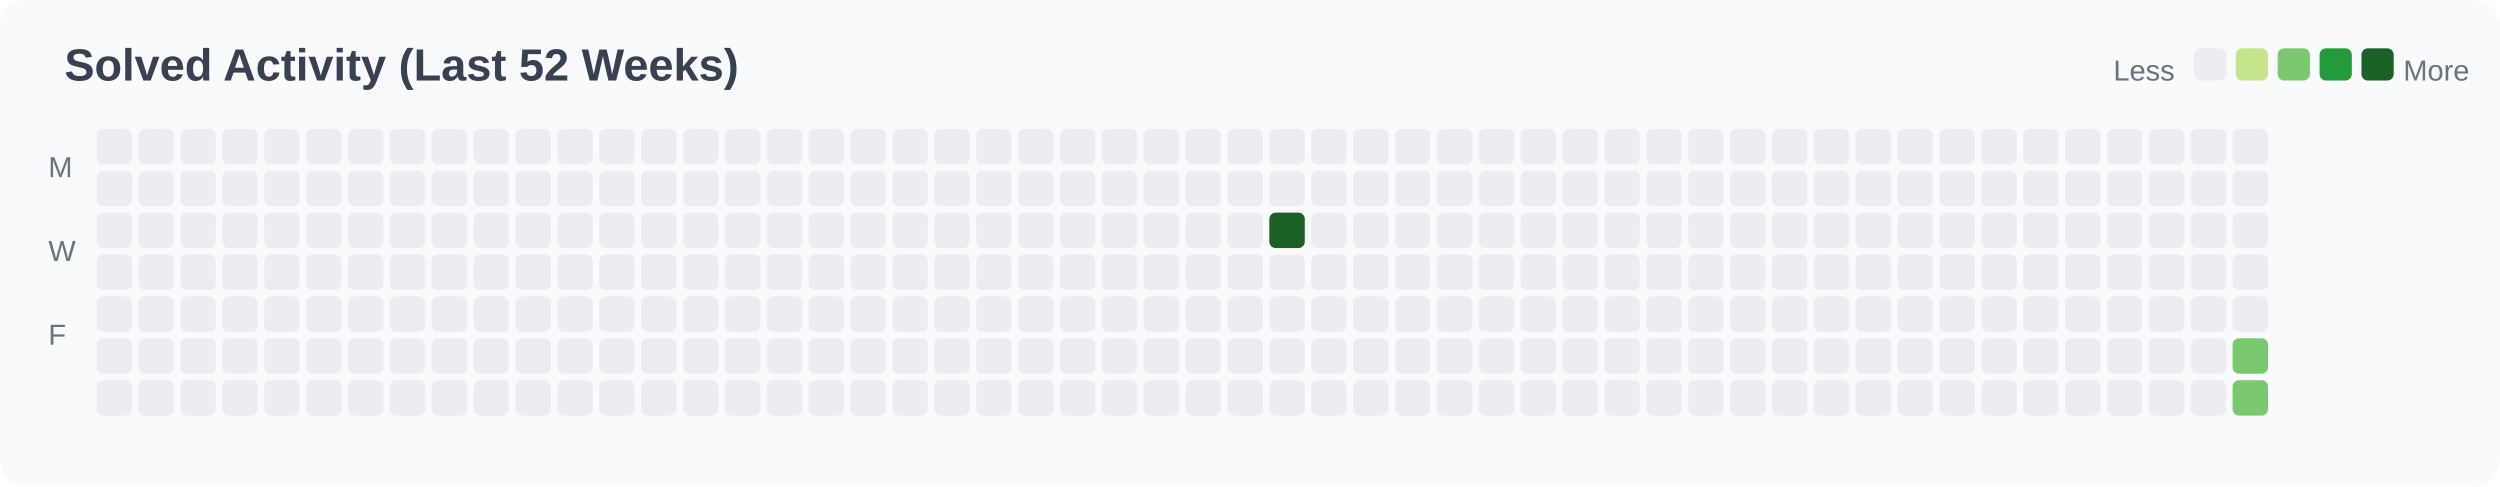
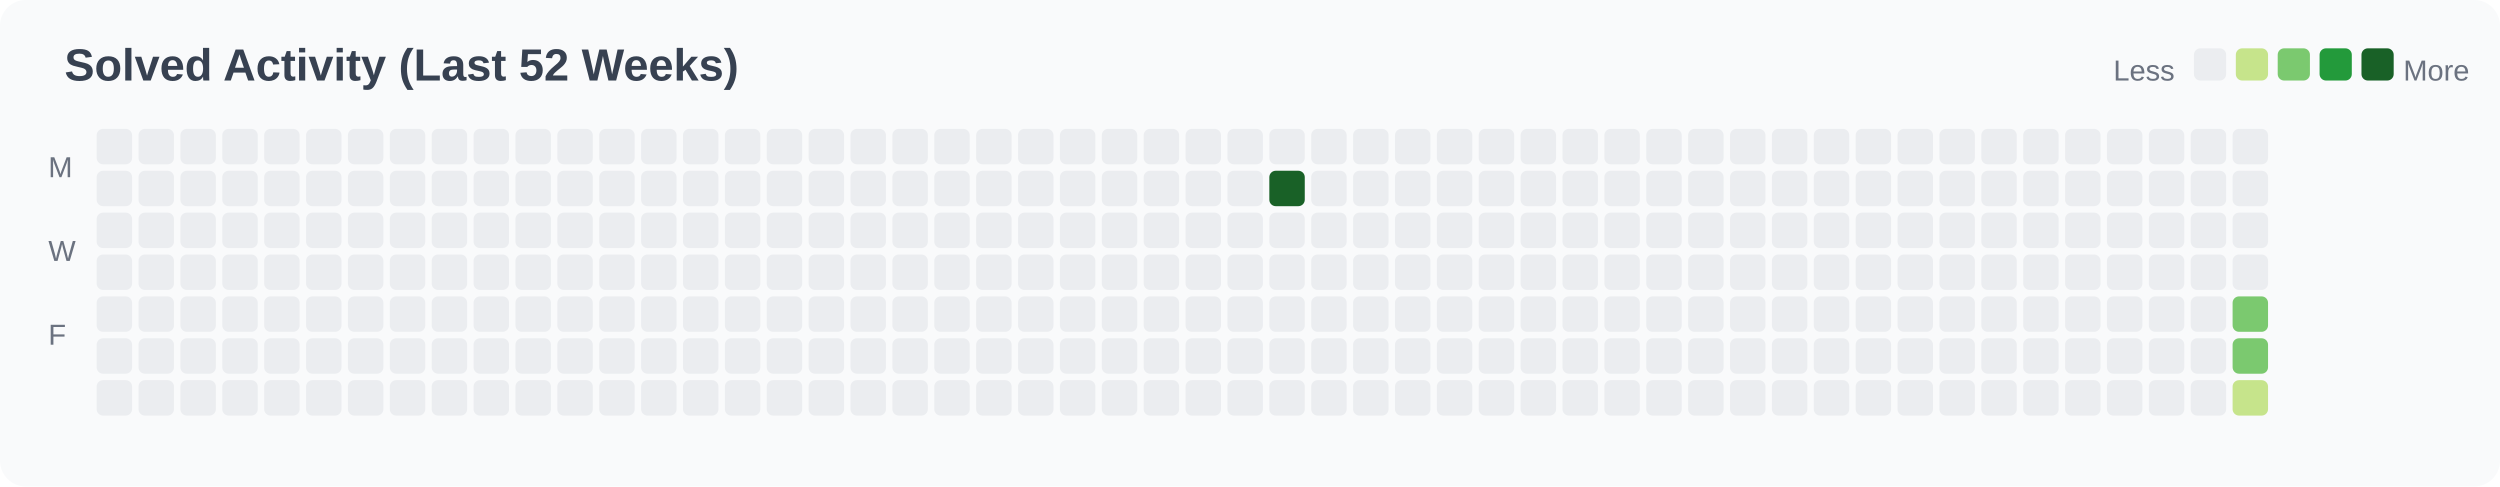
<svg xmlns="http://www.w3.org/2000/svg" width="776" height="151" viewBox="0 0 776 151">
  <style>
    .bg-panel { fill: #f9fafb; }
    .text-primary { fill: #374151; }
    .text-secondary { fill: #6b7280; }
    .activity-0 { fill: #ebedf0; }
    .activity-1 { fill: #c6e48b; }
    .activity-2 { fill: #7bc96f; }
    .activity-3 { fill: #239a3b; }
    .activity-4 { fill: #196127; }

    @media (prefers-color-scheme: dark) {
      .bg-panel { fill: #1f2937; }
      .text-primary { fill: #f9fafb; }
      .text-secondary { fill: #9ca3af; }
      .activity-0 { fill: #374151; }
      .activity-1 { fill: #365314; }
      .activity-2 { fill: #4d7c0f; }
      .activity-3 { fill: #65a30d; }
      .activity-4 { fill: #84cc16; }
    }
  </style>
  <rect width="776" height="151" class="bg-panel" rx="8" />
  <text x="20" y="25" font-family="Arial, sans-serif" font-size="14" font-weight="bold" class="text-primary">
    Solved Activity (Last 52 Weeks)
  </text>
  <text x="15" y="55" font-family="Arial, sans-serif" font-size="9" class="text-secondary">M</text>
  <text x="15" y="81" font-family="Arial, sans-serif" font-size="9" class="text-secondary">W</text>
  <text x="15" y="107" font-family="Arial, sans-serif" font-size="9" class="text-secondary">F</text>
  <rect x="30" y="40" width="11" height="11" class="activity-0" rx="2" />
  <rect x="30" y="53" width="11" height="11" class="activity-0" rx="2" />
  <rect x="30" y="66" width="11" height="11" class="activity-0" rx="2" />
  <rect x="30" y="79" width="11" height="11" class="activity-0" rx="2" />
  <rect x="30" y="92" width="11" height="11" class="activity-0" rx="2" />
  <rect x="30" y="105" width="11" height="11" class="activity-0" rx="2" />
  <rect x="30" y="118" width="11" height="11" class="activity-0" rx="2" />
  <rect x="43" y="40" width="11" height="11" class="activity-0" rx="2" />
  <rect x="43" y="53" width="11" height="11" class="activity-0" rx="2" />
  <rect x="43" y="66" width="11" height="11" class="activity-0" rx="2" />
  <rect x="43" y="79" width="11" height="11" class="activity-0" rx="2" />
  <rect x="43" y="92" width="11" height="11" class="activity-0" rx="2" />
  <rect x="43" y="105" width="11" height="11" class="activity-0" rx="2" />
  <rect x="43" y="118" width="11" height="11" class="activity-0" rx="2" />
  <rect x="56" y="40" width="11" height="11" class="activity-0" rx="2" />
  <rect x="56" y="53" width="11" height="11" class="activity-0" rx="2" />
  <rect x="56" y="66" width="11" height="11" class="activity-0" rx="2" />
  <rect x="56" y="79" width="11" height="11" class="activity-0" rx="2" />
  <rect x="56" y="92" width="11" height="11" class="activity-0" rx="2" />
  <rect x="56" y="105" width="11" height="11" class="activity-0" rx="2" />
  <rect x="56" y="118" width="11" height="11" class="activity-0" rx="2" />
  <rect x="69" y="40" width="11" height="11" class="activity-0" rx="2" />
  <rect x="69" y="53" width="11" height="11" class="activity-0" rx="2" />
  <rect x="69" y="66" width="11" height="11" class="activity-0" rx="2" />
  <rect x="69" y="79" width="11" height="11" class="activity-0" rx="2" />
  <rect x="69" y="92" width="11" height="11" class="activity-0" rx="2" />
  <rect x="69" y="105" width="11" height="11" class="activity-0" rx="2" />
  <rect x="69" y="118" width="11" height="11" class="activity-0" rx="2" />
  <rect x="82" y="40" width="11" height="11" class="activity-0" rx="2" />
  <rect x="82" y="53" width="11" height="11" class="activity-0" rx="2" />
  <rect x="82" y="66" width="11" height="11" class="activity-0" rx="2" />
  <rect x="82" y="79" width="11" height="11" class="activity-0" rx="2" />
  <rect x="82" y="92" width="11" height="11" class="activity-0" rx="2" />
  <rect x="82" y="105" width="11" height="11" class="activity-0" rx="2" />
  <rect x="82" y="118" width="11" height="11" class="activity-0" rx="2" />
  <rect x="95" y="40" width="11" height="11" class="activity-0" rx="2" />
  <rect x="95" y="53" width="11" height="11" class="activity-0" rx="2" />
  <rect x="95" y="66" width="11" height="11" class="activity-0" rx="2" />
  <rect x="95" y="79" width="11" height="11" class="activity-0" rx="2" />
  <rect x="95" y="92" width="11" height="11" class="activity-0" rx="2" />
  <rect x="95" y="105" width="11" height="11" class="activity-0" rx="2" />
  <rect x="95" y="118" width="11" height="11" class="activity-0" rx="2" />
  <rect x="108" y="40" width="11" height="11" class="activity-0" rx="2" />
  <rect x="108" y="53" width="11" height="11" class="activity-0" rx="2" />
  <rect x="108" y="66" width="11" height="11" class="activity-0" rx="2" />
  <rect x="108" y="79" width="11" height="11" class="activity-0" rx="2" />
  <rect x="108" y="92" width="11" height="11" class="activity-0" rx="2" />
  <rect x="108" y="105" width="11" height="11" class="activity-0" rx="2" />
  <rect x="108" y="118" width="11" height="11" class="activity-0" rx="2" />
  <rect x="121" y="40" width="11" height="11" class="activity-0" rx="2" />
  <rect x="121" y="53" width="11" height="11" class="activity-0" rx="2" />
  <rect x="121" y="66" width="11" height="11" class="activity-0" rx="2" />
  <rect x="121" y="79" width="11" height="11" class="activity-0" rx="2" />
  <rect x="121" y="92" width="11" height="11" class="activity-0" rx="2" />
  <rect x="121" y="105" width="11" height="11" class="activity-0" rx="2" />
  <rect x="121" y="118" width="11" height="11" class="activity-0" rx="2" />
  <rect x="134" y="40" width="11" height="11" class="activity-0" rx="2" />
  <rect x="134" y="53" width="11" height="11" class="activity-0" rx="2" />
  <rect x="134" y="66" width="11" height="11" class="activity-0" rx="2" />
  <rect x="134" y="79" width="11" height="11" class="activity-0" rx="2" />
  <rect x="134" y="92" width="11" height="11" class="activity-0" rx="2" />
  <rect x="134" y="105" width="11" height="11" class="activity-0" rx="2" />
  <rect x="134" y="118" width="11" height="11" class="activity-0" rx="2" />
  <rect x="147" y="40" width="11" height="11" class="activity-0" rx="2" />
  <rect x="147" y="53" width="11" height="11" class="activity-0" rx="2" />
  <rect x="147" y="66" width="11" height="11" class="activity-0" rx="2" />
  <rect x="147" y="79" width="11" height="11" class="activity-0" rx="2" />
  <rect x="147" y="92" width="11" height="11" class="activity-0" rx="2" />
  <rect x="147" y="105" width="11" height="11" class="activity-0" rx="2" />
  <rect x="147" y="118" width="11" height="11" class="activity-0" rx="2" />
  <rect x="160" y="40" width="11" height="11" class="activity-0" rx="2" />
  <rect x="160" y="53" width="11" height="11" class="activity-0" rx="2" />
  <rect x="160" y="66" width="11" height="11" class="activity-0" rx="2" />
  <rect x="160" y="79" width="11" height="11" class="activity-0" rx="2" />
  <rect x="160" y="92" width="11" height="11" class="activity-0" rx="2" />
  <rect x="160" y="105" width="11" height="11" class="activity-0" rx="2" />
  <rect x="160" y="118" width="11" height="11" class="activity-0" rx="2" />
  <rect x="173" y="40" width="11" height="11" class="activity-0" rx="2" />
  <rect x="173" y="53" width="11" height="11" class="activity-0" rx="2" />
  <rect x="173" y="66" width="11" height="11" class="activity-0" rx="2" />
  <rect x="173" y="79" width="11" height="11" class="activity-0" rx="2" />
  <rect x="173" y="92" width="11" height="11" class="activity-0" rx="2" />
  <rect x="173" y="105" width="11" height="11" class="activity-0" rx="2" />
  <rect x="173" y="118" width="11" height="11" class="activity-0" rx="2" />
  <rect x="186" y="40" width="11" height="11" class="activity-0" rx="2" />
  <rect x="186" y="53" width="11" height="11" class="activity-0" rx="2" />
  <rect x="186" y="66" width="11" height="11" class="activity-0" rx="2" />
  <rect x="186" y="79" width="11" height="11" class="activity-0" rx="2" />
  <rect x="186" y="92" width="11" height="11" class="activity-0" rx="2" />
  <rect x="186" y="105" width="11" height="11" class="activity-0" rx="2" />
  <rect x="186" y="118" width="11" height="11" class="activity-0" rx="2" />
  <rect x="199" y="40" width="11" height="11" class="activity-0" rx="2" />
  <rect x="199" y="53" width="11" height="11" class="activity-0" rx="2" />
  <rect x="199" y="66" width="11" height="11" class="activity-0" rx="2" />
  <rect x="199" y="79" width="11" height="11" class="activity-0" rx="2" />
  <rect x="199" y="92" width="11" height="11" class="activity-0" rx="2" />
  <rect x="199" y="105" width="11" height="11" class="activity-0" rx="2" />
  <rect x="199" y="118" width="11" height="11" class="activity-0" rx="2" />
  <rect x="212" y="40" width="11" height="11" class="activity-0" rx="2" />
  <rect x="212" y="53" width="11" height="11" class="activity-0" rx="2" />
  <rect x="212" y="66" width="11" height="11" class="activity-0" rx="2" />
  <rect x="212" y="79" width="11" height="11" class="activity-0" rx="2" />
  <rect x="212" y="92" width="11" height="11" class="activity-0" rx="2" />
  <rect x="212" y="105" width="11" height="11" class="activity-0" rx="2" />
  <rect x="212" y="118" width="11" height="11" class="activity-0" rx="2" />
  <rect x="225" y="40" width="11" height="11" class="activity-0" rx="2" />
  <rect x="225" y="53" width="11" height="11" class="activity-0" rx="2" />
  <rect x="225" y="66" width="11" height="11" class="activity-0" rx="2" />
  <rect x="225" y="79" width="11" height="11" class="activity-0" rx="2" />
  <rect x="225" y="92" width="11" height="11" class="activity-0" rx="2" />
  <rect x="225" y="105" width="11" height="11" class="activity-0" rx="2" />
  <rect x="225" y="118" width="11" height="11" class="activity-0" rx="2" />
  <rect x="238" y="40" width="11" height="11" class="activity-0" rx="2" />
  <rect x="238" y="53" width="11" height="11" class="activity-0" rx="2" />
  <rect x="238" y="66" width="11" height="11" class="activity-0" rx="2" />
  <rect x="238" y="79" width="11" height="11" class="activity-0" rx="2" />
  <rect x="238" y="92" width="11" height="11" class="activity-0" rx="2" />
  <rect x="238" y="105" width="11" height="11" class="activity-0" rx="2" />
  <rect x="238" y="118" width="11" height="11" class="activity-0" rx="2" />
  <rect x="251" y="40" width="11" height="11" class="activity-0" rx="2" />
  <rect x="251" y="53" width="11" height="11" class="activity-0" rx="2" />
  <rect x="251" y="66" width="11" height="11" class="activity-0" rx="2" />
  <rect x="251" y="79" width="11" height="11" class="activity-0" rx="2" />
  <rect x="251" y="92" width="11" height="11" class="activity-0" rx="2" />
  <rect x="251" y="105" width="11" height="11" class="activity-0" rx="2" />
  <rect x="251" y="118" width="11" height="11" class="activity-0" rx="2" />
  <rect x="264" y="40" width="11" height="11" class="activity-0" rx="2" />
  <rect x="264" y="53" width="11" height="11" class="activity-0" rx="2" />
  <rect x="264" y="66" width="11" height="11" class="activity-0" rx="2" />
  <rect x="264" y="79" width="11" height="11" class="activity-0" rx="2" />
  <rect x="264" y="92" width="11" height="11" class="activity-0" rx="2" />
  <rect x="264" y="105" width="11" height="11" class="activity-0" rx="2" />
  <rect x="264" y="118" width="11" height="11" class="activity-0" rx="2" />
  <rect x="277" y="40" width="11" height="11" class="activity-0" rx="2" />
  <rect x="277" y="53" width="11" height="11" class="activity-0" rx="2" />
  <rect x="277" y="66" width="11" height="11" class="activity-0" rx="2" />
  <rect x="277" y="79" width="11" height="11" class="activity-0" rx="2" />
  <rect x="277" y="92" width="11" height="11" class="activity-0" rx="2" />
  <rect x="277" y="105" width="11" height="11" class="activity-0" rx="2" />
  <rect x="277" y="118" width="11" height="11" class="activity-0" rx="2" />
  <rect x="290" y="40" width="11" height="11" class="activity-0" rx="2" />
  <rect x="290" y="53" width="11" height="11" class="activity-0" rx="2" />
  <rect x="290" y="66" width="11" height="11" class="activity-0" rx="2" />
  <rect x="290" y="79" width="11" height="11" class="activity-0" rx="2" />
  <rect x="290" y="92" width="11" height="11" class="activity-0" rx="2" />
  <rect x="290" y="105" width="11" height="11" class="activity-0" rx="2" />
  <rect x="290" y="118" width="11" height="11" class="activity-0" rx="2" />
  <rect x="303" y="40" width="11" height="11" class="activity-0" rx="2" />
  <rect x="303" y="53" width="11" height="11" class="activity-0" rx="2" />
  <rect x="303" y="66" width="11" height="11" class="activity-0" rx="2" />
  <rect x="303" y="79" width="11" height="11" class="activity-0" rx="2" />
  <rect x="303" y="92" width="11" height="11" class="activity-0" rx="2" />
  <rect x="303" y="105" width="11" height="11" class="activity-0" rx="2" />
  <rect x="303" y="118" width="11" height="11" class="activity-0" rx="2" />
  <rect x="316" y="40" width="11" height="11" class="activity-0" rx="2" />
  <rect x="316" y="53" width="11" height="11" class="activity-0" rx="2" />
  <rect x="316" y="66" width="11" height="11" class="activity-0" rx="2" />
  <rect x="316" y="79" width="11" height="11" class="activity-0" rx="2" />
  <rect x="316" y="92" width="11" height="11" class="activity-0" rx="2" />
  <rect x="316" y="105" width="11" height="11" class="activity-0" rx="2" />
  <rect x="316" y="118" width="11" height="11" class="activity-0" rx="2" />
  <rect x="329" y="40" width="11" height="11" class="activity-0" rx="2" />
  <rect x="329" y="53" width="11" height="11" class="activity-0" rx="2" />
  <rect x="329" y="66" width="11" height="11" class="activity-0" rx="2" />
  <rect x="329" y="79" width="11" height="11" class="activity-0" rx="2" />
  <rect x="329" y="92" width="11" height="11" class="activity-0" rx="2" />
  <rect x="329" y="105" width="11" height="11" class="activity-0" rx="2" />
  <rect x="329" y="118" width="11" height="11" class="activity-0" rx="2" />
  <rect x="342" y="40" width="11" height="11" class="activity-0" rx="2" />
  <rect x="342" y="53" width="11" height="11" class="activity-0" rx="2" />
  <rect x="342" y="66" width="11" height="11" class="activity-0" rx="2" />
  <rect x="342" y="79" width="11" height="11" class="activity-0" rx="2" />
  <rect x="342" y="92" width="11" height="11" class="activity-0" rx="2" />
  <rect x="342" y="105" width="11" height="11" class="activity-0" rx="2" />
  <rect x="342" y="118" width="11" height="11" class="activity-0" rx="2" />
  <rect x="355" y="40" width="11" height="11" class="activity-0" rx="2" />
  <rect x="355" y="53" width="11" height="11" class="activity-0" rx="2" />
  <rect x="355" y="66" width="11" height="11" class="activity-0" rx="2" />
  <rect x="355" y="79" width="11" height="11" class="activity-0" rx="2" />
  <rect x="355" y="92" width="11" height="11" class="activity-0" rx="2" />
  <rect x="355" y="105" width="11" height="11" class="activity-0" rx="2" />
  <rect x="355" y="118" width="11" height="11" class="activity-0" rx="2" />
  <rect x="368" y="40" width="11" height="11" class="activity-0" rx="2" />
  <rect x="368" y="53" width="11" height="11" class="activity-0" rx="2" />
  <rect x="368" y="66" width="11" height="11" class="activity-0" rx="2" />
  <rect x="368" y="79" width="11" height="11" class="activity-0" rx="2" />
  <rect x="368" y="92" width="11" height="11" class="activity-0" rx="2" />
  <rect x="368" y="105" width="11" height="11" class="activity-0" rx="2" />
  <rect x="368" y="118" width="11" height="11" class="activity-0" rx="2" />
  <rect x="381" y="40" width="11" height="11" class="activity-0" rx="2" />
  <rect x="381" y="53" width="11" height="11" class="activity-0" rx="2" />
  <rect x="381" y="66" width="11" height="11" class="activity-0" rx="2" />
  <rect x="381" y="79" width="11" height="11" class="activity-0" rx="2" />
  <rect x="381" y="92" width="11" height="11" class="activity-0" rx="2" />
  <rect x="381" y="105" width="11" height="11" class="activity-0" rx="2" />
  <rect x="381" y="118" width="11" height="11" class="activity-0" rx="2" />
  <rect x="394" y="40" width="11" height="11" class="activity-0" rx="2" />
-   <rect x="394" y="53" width="11" height="11" class="activity-0" rx="2" />
-   <rect x="394" y="66" width="11" height="11" class="activity-4" rx="2" />
+   <rect x="394" y="53" width="11" height="11" class="activity-4" rx="2" />
+   <rect x="394" y="66" width="11" height="11" class="activity-0" rx="2" />
  <rect x="394" y="79" width="11" height="11" class="activity-0" rx="2" />
  <rect x="394" y="92" width="11" height="11" class="activity-0" rx="2" />
  <rect x="394" y="105" width="11" height="11" class="activity-0" rx="2" />
  <rect x="394" y="118" width="11" height="11" class="activity-0" rx="2" />
  <rect x="407" y="40" width="11" height="11" class="activity-0" rx="2" />
  <rect x="407" y="53" width="11" height="11" class="activity-0" rx="2" />
  <rect x="407" y="66" width="11" height="11" class="activity-0" rx="2" />
  <rect x="407" y="79" width="11" height="11" class="activity-0" rx="2" />
  <rect x="407" y="92" width="11" height="11" class="activity-0" rx="2" />
  <rect x="407" y="105" width="11" height="11" class="activity-0" rx="2" />
  <rect x="407" y="118" width="11" height="11" class="activity-0" rx="2" />
  <rect x="420" y="40" width="11" height="11" class="activity-0" rx="2" />
  <rect x="420" y="53" width="11" height="11" class="activity-0" rx="2" />
  <rect x="420" y="66" width="11" height="11" class="activity-0" rx="2" />
  <rect x="420" y="79" width="11" height="11" class="activity-0" rx="2" />
  <rect x="420" y="92" width="11" height="11" class="activity-0" rx="2" />
  <rect x="420" y="105" width="11" height="11" class="activity-0" rx="2" />
  <rect x="420" y="118" width="11" height="11" class="activity-0" rx="2" />
  <rect x="433" y="40" width="11" height="11" class="activity-0" rx="2" />
  <rect x="433" y="53" width="11" height="11" class="activity-0" rx="2" />
  <rect x="433" y="66" width="11" height="11" class="activity-0" rx="2" />
  <rect x="433" y="79" width="11" height="11" class="activity-0" rx="2" />
  <rect x="433" y="92" width="11" height="11" class="activity-0" rx="2" />
  <rect x="433" y="105" width="11" height="11" class="activity-0" rx="2" />
  <rect x="433" y="118" width="11" height="11" class="activity-0" rx="2" />
  <rect x="446" y="40" width="11" height="11" class="activity-0" rx="2" />
  <rect x="446" y="53" width="11" height="11" class="activity-0" rx="2" />
  <rect x="446" y="66" width="11" height="11" class="activity-0" rx="2" />
  <rect x="446" y="79" width="11" height="11" class="activity-0" rx="2" />
  <rect x="446" y="92" width="11" height="11" class="activity-0" rx="2" />
  <rect x="446" y="105" width="11" height="11" class="activity-0" rx="2" />
  <rect x="446" y="118" width="11" height="11" class="activity-0" rx="2" />
  <rect x="459" y="40" width="11" height="11" class="activity-0" rx="2" />
  <rect x="459" y="53" width="11" height="11" class="activity-0" rx="2" />
  <rect x="459" y="66" width="11" height="11" class="activity-0" rx="2" />
  <rect x="459" y="79" width="11" height="11" class="activity-0" rx="2" />
  <rect x="459" y="92" width="11" height="11" class="activity-0" rx="2" />
  <rect x="459" y="105" width="11" height="11" class="activity-0" rx="2" />
  <rect x="459" y="118" width="11" height="11" class="activity-0" rx="2" />
  <rect x="472" y="40" width="11" height="11" class="activity-0" rx="2" />
  <rect x="472" y="53" width="11" height="11" class="activity-0" rx="2" />
  <rect x="472" y="66" width="11" height="11" class="activity-0" rx="2" />
  <rect x="472" y="79" width="11" height="11" class="activity-0" rx="2" />
  <rect x="472" y="92" width="11" height="11" class="activity-0" rx="2" />
  <rect x="472" y="105" width="11" height="11" class="activity-0" rx="2" />
  <rect x="472" y="118" width="11" height="11" class="activity-0" rx="2" />
  <rect x="485" y="40" width="11" height="11" class="activity-0" rx="2" />
  <rect x="485" y="53" width="11" height="11" class="activity-0" rx="2" />
  <rect x="485" y="66" width="11" height="11" class="activity-0" rx="2" />
  <rect x="485" y="79" width="11" height="11" class="activity-0" rx="2" />
  <rect x="485" y="92" width="11" height="11" class="activity-0" rx="2" />
  <rect x="485" y="105" width="11" height="11" class="activity-0" rx="2" />
  <rect x="485" y="118" width="11" height="11" class="activity-0" rx="2" />
  <rect x="498" y="40" width="11" height="11" class="activity-0" rx="2" />
  <rect x="498" y="53" width="11" height="11" class="activity-0" rx="2" />
  <rect x="498" y="66" width="11" height="11" class="activity-0" rx="2" />
  <rect x="498" y="79" width="11" height="11" class="activity-0" rx="2" />
  <rect x="498" y="92" width="11" height="11" class="activity-0" rx="2" />
  <rect x="498" y="105" width="11" height="11" class="activity-0" rx="2" />
  <rect x="498" y="118" width="11" height="11" class="activity-0" rx="2" />
  <rect x="511" y="40" width="11" height="11" class="activity-0" rx="2" />
  <rect x="511" y="53" width="11" height="11" class="activity-0" rx="2" />
  <rect x="511" y="66" width="11" height="11" class="activity-0" rx="2" />
  <rect x="511" y="79" width="11" height="11" class="activity-0" rx="2" />
  <rect x="511" y="92" width="11" height="11" class="activity-0" rx="2" />
  <rect x="511" y="105" width="11" height="11" class="activity-0" rx="2" />
  <rect x="511" y="118" width="11" height="11" class="activity-0" rx="2" />
  <rect x="524" y="40" width="11" height="11" class="activity-0" rx="2" />
  <rect x="524" y="53" width="11" height="11" class="activity-0" rx="2" />
  <rect x="524" y="66" width="11" height="11" class="activity-0" rx="2" />
  <rect x="524" y="79" width="11" height="11" class="activity-0" rx="2" />
  <rect x="524" y="92" width="11" height="11" class="activity-0" rx="2" />
  <rect x="524" y="105" width="11" height="11" class="activity-0" rx="2" />
  <rect x="524" y="118" width="11" height="11" class="activity-0" rx="2" />
  <rect x="537" y="40" width="11" height="11" class="activity-0" rx="2" />
  <rect x="537" y="53" width="11" height="11" class="activity-0" rx="2" />
  <rect x="537" y="66" width="11" height="11" class="activity-0" rx="2" />
  <rect x="537" y="79" width="11" height="11" class="activity-0" rx="2" />
  <rect x="537" y="92" width="11" height="11" class="activity-0" rx="2" />
  <rect x="537" y="105" width="11" height="11" class="activity-0" rx="2" />
  <rect x="537" y="118" width="11" height="11" class="activity-0" rx="2" />
  <rect x="550" y="40" width="11" height="11" class="activity-0" rx="2" />
  <rect x="550" y="53" width="11" height="11" class="activity-0" rx="2" />
  <rect x="550" y="66" width="11" height="11" class="activity-0" rx="2" />
  <rect x="550" y="79" width="11" height="11" class="activity-0" rx="2" />
  <rect x="550" y="92" width="11" height="11" class="activity-0" rx="2" />
  <rect x="550" y="105" width="11" height="11" class="activity-0" rx="2" />
  <rect x="550" y="118" width="11" height="11" class="activity-0" rx="2" />
  <rect x="563" y="40" width="11" height="11" class="activity-0" rx="2" />
  <rect x="563" y="53" width="11" height="11" class="activity-0" rx="2" />
  <rect x="563" y="66" width="11" height="11" class="activity-0" rx="2" />
  <rect x="563" y="79" width="11" height="11" class="activity-0" rx="2" />
  <rect x="563" y="92" width="11" height="11" class="activity-0" rx="2" />
  <rect x="563" y="105" width="11" height="11" class="activity-0" rx="2" />
  <rect x="563" y="118" width="11" height="11" class="activity-0" rx="2" />
  <rect x="576" y="40" width="11" height="11" class="activity-0" rx="2" />
  <rect x="576" y="53" width="11" height="11" class="activity-0" rx="2" />
  <rect x="576" y="66" width="11" height="11" class="activity-0" rx="2" />
  <rect x="576" y="79" width="11" height="11" class="activity-0" rx="2" />
  <rect x="576" y="92" width="11" height="11" class="activity-0" rx="2" />
  <rect x="576" y="105" width="11" height="11" class="activity-0" rx="2" />
  <rect x="576" y="118" width="11" height="11" class="activity-0" rx="2" />
  <rect x="589" y="40" width="11" height="11" class="activity-0" rx="2" />
  <rect x="589" y="53" width="11" height="11" class="activity-0" rx="2" />
  <rect x="589" y="66" width="11" height="11" class="activity-0" rx="2" />
  <rect x="589" y="79" width="11" height="11" class="activity-0" rx="2" />
  <rect x="589" y="92" width="11" height="11" class="activity-0" rx="2" />
  <rect x="589" y="105" width="11" height="11" class="activity-0" rx="2" />
  <rect x="589" y="118" width="11" height="11" class="activity-0" rx="2" />
  <rect x="602" y="40" width="11" height="11" class="activity-0" rx="2" />
  <rect x="602" y="53" width="11" height="11" class="activity-0" rx="2" />
  <rect x="602" y="66" width="11" height="11" class="activity-0" rx="2" />
  <rect x="602" y="79" width="11" height="11" class="activity-0" rx="2" />
  <rect x="602" y="92" width="11" height="11" class="activity-0" rx="2" />
  <rect x="602" y="105" width="11" height="11" class="activity-0" rx="2" />
  <rect x="602" y="118" width="11" height="11" class="activity-0" rx="2" />
  <rect x="615" y="40" width="11" height="11" class="activity-0" rx="2" />
  <rect x="615" y="53" width="11" height="11" class="activity-0" rx="2" />
  <rect x="615" y="66" width="11" height="11" class="activity-0" rx="2" />
  <rect x="615" y="79" width="11" height="11" class="activity-0" rx="2" />
  <rect x="615" y="92" width="11" height="11" class="activity-0" rx="2" />
  <rect x="615" y="105" width="11" height="11" class="activity-0" rx="2" />
  <rect x="615" y="118" width="11" height="11" class="activity-0" rx="2" />
  <rect x="628" y="40" width="11" height="11" class="activity-0" rx="2" />
  <rect x="628" y="53" width="11" height="11" class="activity-0" rx="2" />
  <rect x="628" y="66" width="11" height="11" class="activity-0" rx="2" />
  <rect x="628" y="79" width="11" height="11" class="activity-0" rx="2" />
  <rect x="628" y="92" width="11" height="11" class="activity-0" rx="2" />
  <rect x="628" y="105" width="11" height="11" class="activity-0" rx="2" />
  <rect x="628" y="118" width="11" height="11" class="activity-0" rx="2" />
  <rect x="641" y="40" width="11" height="11" class="activity-0" rx="2" />
  <rect x="641" y="53" width="11" height="11" class="activity-0" rx="2" />
  <rect x="641" y="66" width="11" height="11" class="activity-0" rx="2" />
  <rect x="641" y="79" width="11" height="11" class="activity-0" rx="2" />
  <rect x="641" y="92" width="11" height="11" class="activity-0" rx="2" />
  <rect x="641" y="105" width="11" height="11" class="activity-0" rx="2" />
  <rect x="641" y="118" width="11" height="11" class="activity-0" rx="2" />
  <rect x="654" y="40" width="11" height="11" class="activity-0" rx="2" />
  <rect x="654" y="53" width="11" height="11" class="activity-0" rx="2" />
  <rect x="654" y="66" width="11" height="11" class="activity-0" rx="2" />
  <rect x="654" y="79" width="11" height="11" class="activity-0" rx="2" />
  <rect x="654" y="92" width="11" height="11" class="activity-0" rx="2" />
  <rect x="654" y="105" width="11" height="11" class="activity-0" rx="2" />
  <rect x="654" y="118" width="11" height="11" class="activity-0" rx="2" />
  <rect x="667" y="40" width="11" height="11" class="activity-0" rx="2" />
  <rect x="667" y="53" width="11" height="11" class="activity-0" rx="2" />
  <rect x="667" y="66" width="11" height="11" class="activity-0" rx="2" />
  <rect x="667" y="79" width="11" height="11" class="activity-0" rx="2" />
  <rect x="667" y="92" width="11" height="11" class="activity-0" rx="2" />
  <rect x="667" y="105" width="11" height="11" class="activity-0" rx="2" />
  <rect x="667" y="118" width="11" height="11" class="activity-0" rx="2" />
  <rect x="680" y="40" width="11" height="11" class="activity-0" rx="2" />
  <rect x="680" y="53" width="11" height="11" class="activity-0" rx="2" />
  <rect x="680" y="66" width="11" height="11" class="activity-0" rx="2" />
  <rect x="680" y="79" width="11" height="11" class="activity-0" rx="2" />
  <rect x="680" y="92" width="11" height="11" class="activity-0" rx="2" />
  <rect x="680" y="105" width="11" height="11" class="activity-0" rx="2" />
  <rect x="680" y="118" width="11" height="11" class="activity-0" rx="2" />
  <rect x="693" y="40" width="11" height="11" class="activity-0" rx="2" />
  <rect x="693" y="53" width="11" height="11" class="activity-0" rx="2" />
  <rect x="693" y="66" width="11" height="11" class="activity-0" rx="2" />
  <rect x="693" y="79" width="11" height="11" class="activity-0" rx="2" />
-   <rect x="693" y="92" width="11" height="11" class="activity-0" rx="2" />
+   <rect x="693" y="92" width="11" height="11" class="activity-2" rx="2" />
  <rect x="693" y="105" width="11" height="11" class="activity-2" rx="2" />
-   <rect x="693" y="118" width="11" height="11" class="activity-2" rx="2" />
+   <rect x="693" y="118" width="11" height="11" class="activity-1" rx="2" />
  <text x="656" y="25" font-family="Arial, sans-serif" font-size="9" class="text-secondary">Less</text>
  <rect x="681" y="15" width="10" height="10" class="activity-0" rx="2" />
  <rect x="694" y="15" width="10" height="10" class="activity-1" rx="2" />
  <rect x="707" y="15" width="10" height="10" class="activity-2" rx="2" />
  <rect x="720" y="15" width="10" height="10" class="activity-3" rx="2" />
  <rect x="733" y="15" width="10" height="10" class="activity-4" rx="2" />
  <text x="746" y="25" font-family="Arial, sans-serif" font-size="9" class="text-secondary">More</text>
</svg>
